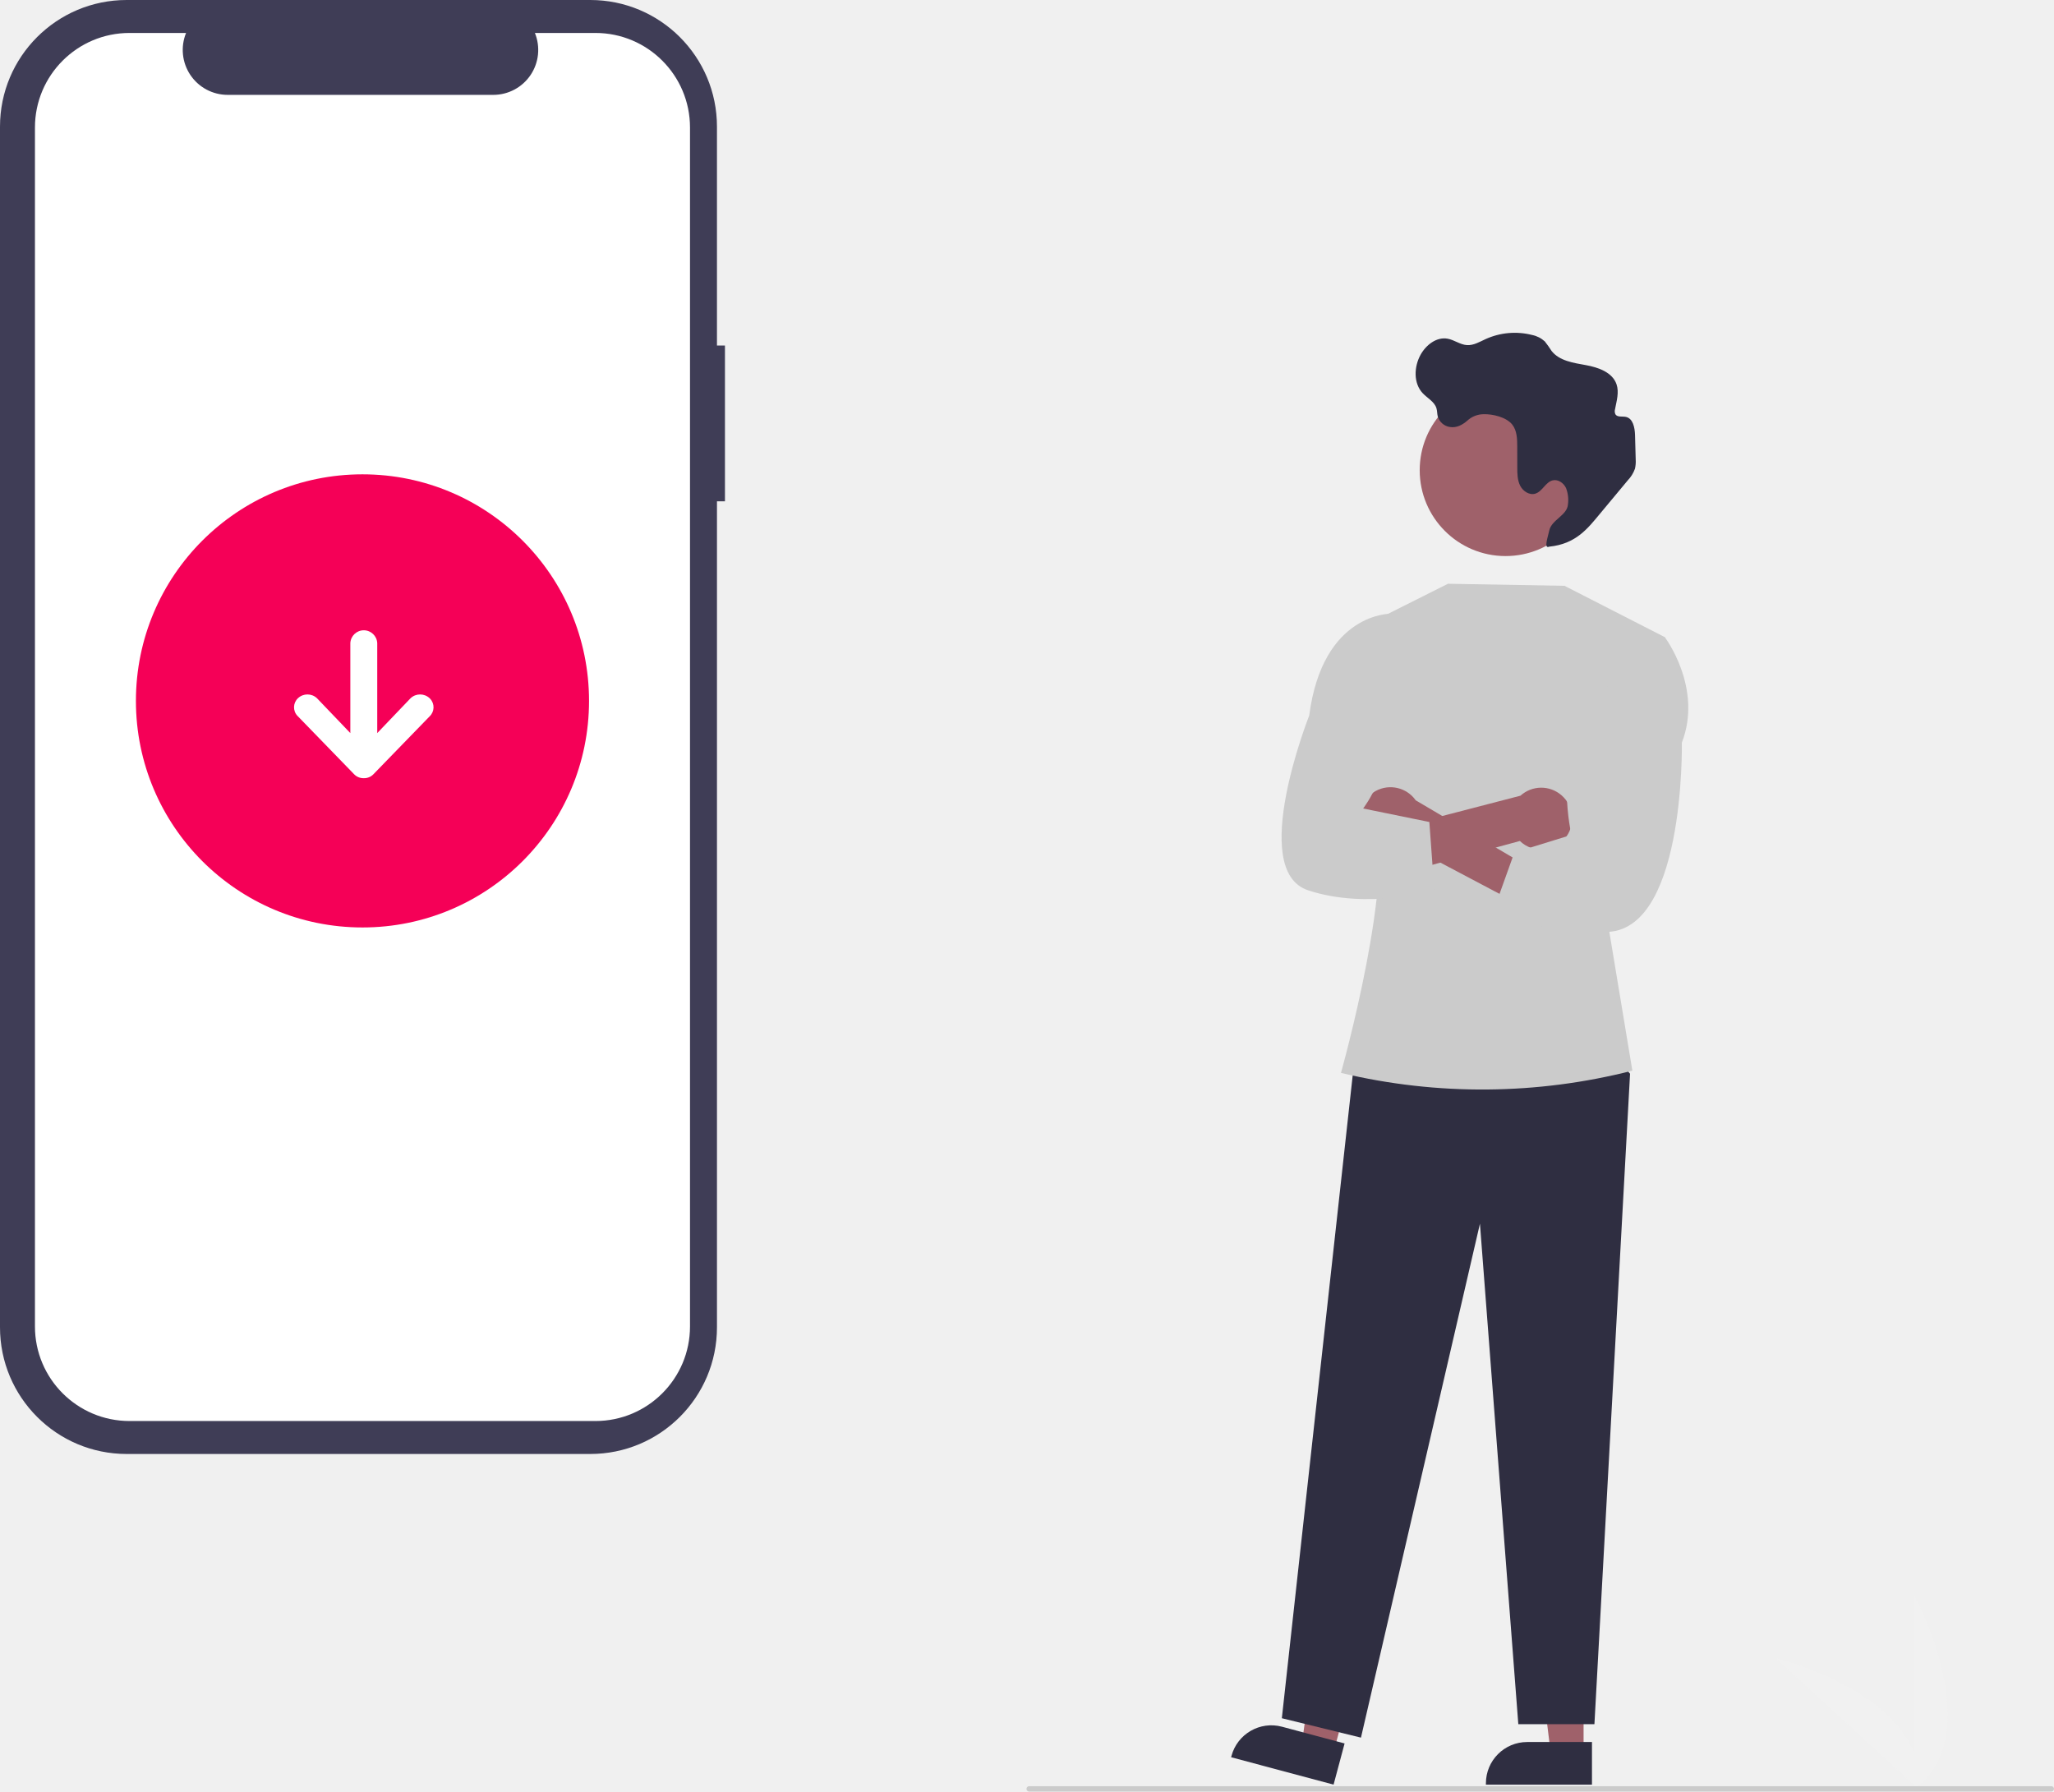
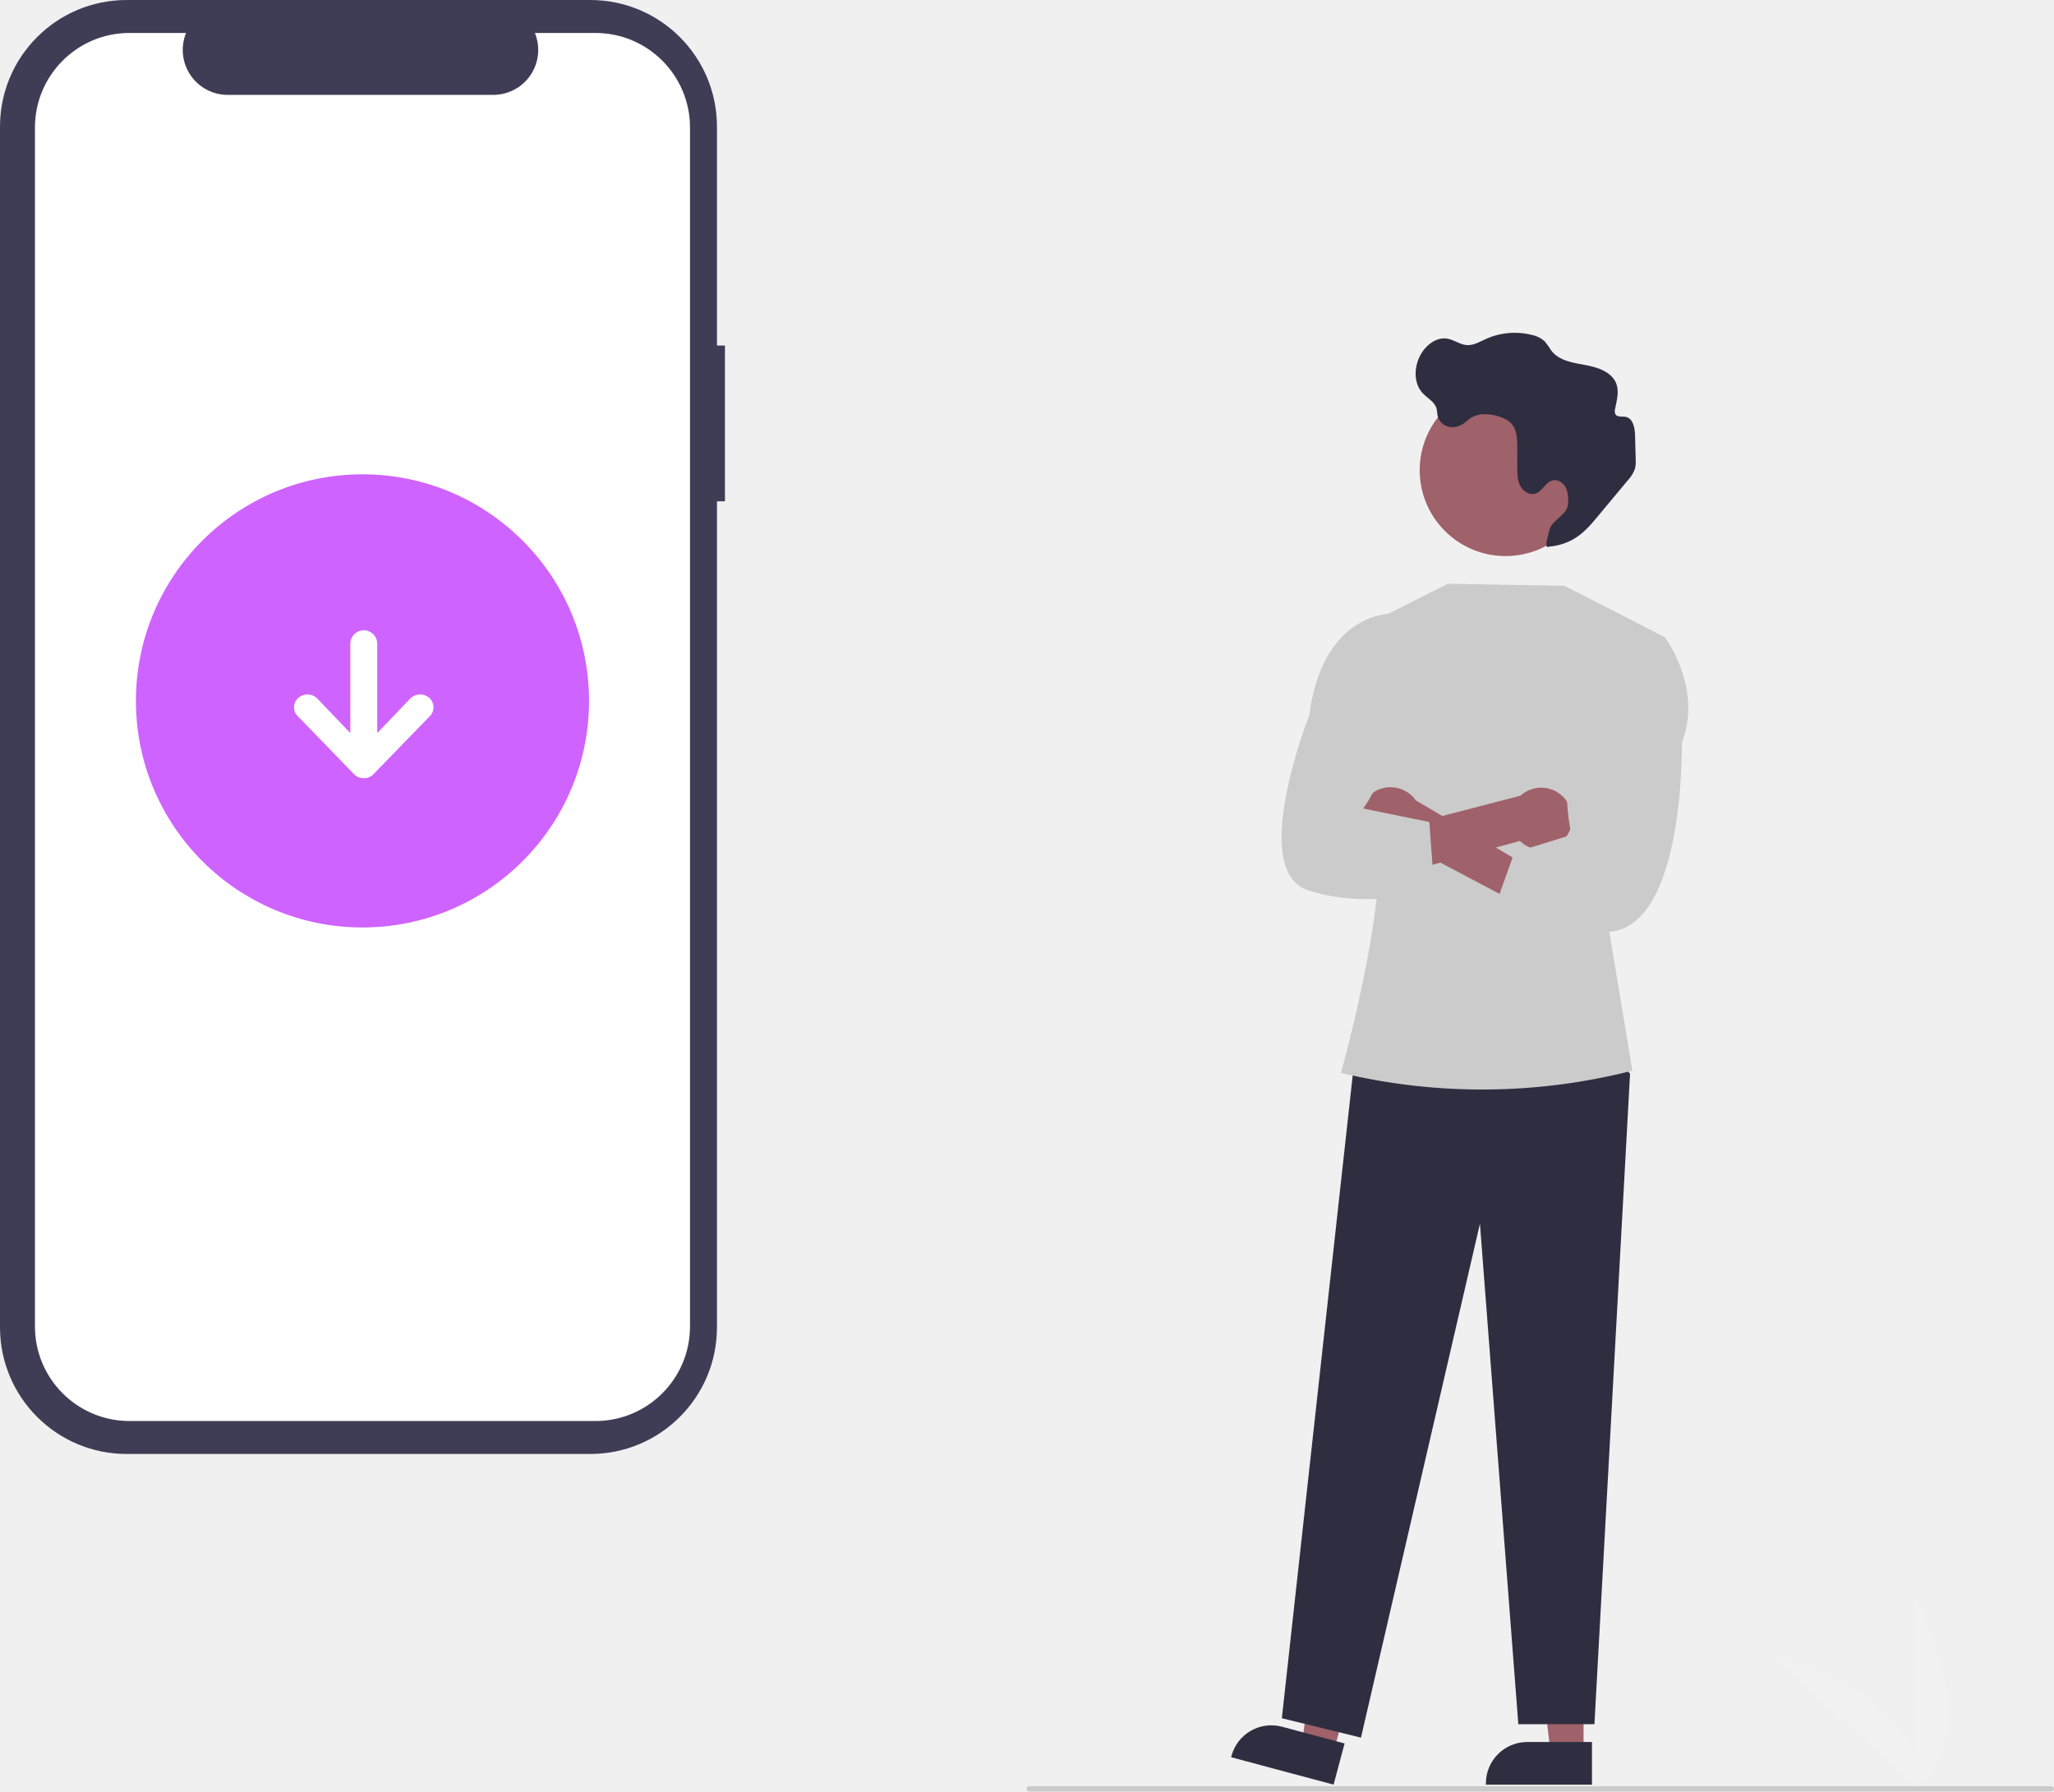
<svg xmlns="http://www.w3.org/2000/svg" data-name="Layer 1" width="765.6" height="667.744" viewBox="0 0 765.6 667.744">
  <path d="M930.662,783.113v-72.34S958.854,762.059,930.662,783.113Z" transform="translate(-217.2001 -116.128)" fill="#f1f1f1" />
  <path d="M932.404,783.1l-53.29-48.921S935.959,748.094,932.404,783.1Z" transform="translate(-217.2001 -116.128)" fill="#f1f1f1" />
  <path d="M487.417,244.909h-2.978V163.339A47.211,47.211,0,0,0,437.229,116.128H264.411a47.211,47.211,0,0,0-47.211,47.211V610.84a47.211,47.211,0,0,0,47.211,47.211H437.229a47.211,47.211,0,0,0,47.211-47.211v-307.868h2.978Z" transform="translate(-217.2001 -116.128)" fill="#3f3d56" />
  <path d="M439.134,128.411H416.575a16.75,16.75,0,0,1-15.508,23.076H302.062a16.75,16.75,0,0,1-15.508-23.076H265.483A35.256,35.256,0,0,0,230.227,163.667V610.512a35.256,35.256,0,0,0,35.256,35.256H439.134a35.256,35.256,0,0,0,35.256-35.256h0V163.667A35.256,35.256,0,0,0,439.134,128.411Z" transform="translate(-217.2001 -116.128)" fill="#fff" />
-   <circle id="b5dcbba4-f290-467d-a612-e64d8f6895fb" data-name="Ellipse 44" cx="135.108" cy="261.234" r="84.446" fill="#f50057" />
+   <circle id="b5dcbba4-f290-467d-a612-e64d8f6895fb" data-name="Ellipse 44" cx="135.108" cy="261.234" r="84.446" fill="#cf63ff" />
  <path d="M377.332,383.132l-21,21.63a4.774,4.774,0,0,1-3.5,1.41h-.07a4.814,4.814,0,0,1-3.51-1.41l-20.99-21.63c-.07-.08-.15-.15-.22-.22a4.641,4.641,0,0,1,.22-6.55,5.169,5.169,0,0,1,7.08,0l12.44,13v-33.52a5.02,5.02,0,0,1,10.03,0v33.52l12.43-13a5.181,5.181,0,0,1,7.09,0c.07.07.14.14.22.22A4.65,4.65,0,0,1,377.332,383.132Z" transform="translate(-217.2001 -116.128)" fill="#fff" />
  <polygon points="590.258 653.281 577.998 653.28 572.166 605.992 590.26 605.993 590.258 653.281" fill="#9f616a" />
  <path d="M810.585,781.293l-39.531-.001v-.5a15.387,15.387,0,0,1,15.386-15.386h.001l24.144.001Z" transform="translate(-217.2001 -116.128)" fill="#2f2e41" />
  <polygon points="497.121 652.877 485.277 649.71 491.857 602.52 509.337 607.194 497.121 652.877" fill="#9f616a" />
  <path d="M714.272,781.293l-38.189-10.212.129-.483A15.387,15.387,0,0,1,695.051,759.708l.001 0,23.325,6.237Z" transform="translate(-217.2001 -116.128)" fill="#2f2e41" />
  <polygon points="597.311 388.269 607.58 400.199 594.299 642.642 565.931 642.642 551.628 456.091 507.282 647.645 477.79 640.412 504.606 397.113 597.311 388.269" fill="#2f2e41" />
  <path d="M728.662,347.872l28.246-14.167,43.437.764,37.38,19.127L816.457,459.809l9.187,55.38-0,0a226.532,226.532,0,0,1-108.335.892l-.284-.068s21.114-74.916,12.126-97.779Z" transform="translate(-217.2001 -116.128)" fill="#cbcbcb" />
  <path d="M810.378,291.264a32.002,32.002,0,1,0,0,.237Q810.378,291.382,810.378,291.264Z" transform="translate(-217.2001 -116.128)" fill="#9f616a" />
  <path d="M764.045,272.978a9.079,9.079,0,0,1,6.117-2.468c3.419-.111,8.542,1.103,10.722,3.883,1.752,2.234,1.836,5.307,1.843,8.147l.018,7.836c.005,2.318.034,4.735,1.087,6.801s3.471,3.634,5.68,2.93c2.62-.835,3.772-4.318,6.45-4.944,2.011-.47,4.077.999,4.956,2.868a12.439,12.439,0,0,1,.716,6.086c-.253,4.103-6.138,5.731-6.971,9.756-.482,2.329-2.169,6.973,0,6,10-1,14.389-6.841,18.966-12.339l10.323-12.401a12.121,12.121,0,0,0,2.659-4.302,11.951,11.951,0,0,0,.273-3.431q-.084-4.623-.251-9.244c-.097-2.692-.774-6.088-3.41-6.641-1.371-.288-3.185.214-3.91-.985a2.721,2.721,0,0,1-.124-1.911c.582-3.076,1.564-6.294.551-9.257-1.527-4.468-6.785-6.302-11.431-7.145s-9.862-1.568-12.778-5.282a40.501,40.501,0,0,0-2.536-3.565,9.956,9.956,0,0,0-4.755-2.398,26.279,26.279,0,0,0-17.28,1.534c-2.247,1.026-4.505,2.407-6.97,2.25-2.561-.162-4.748-1.965-7.276-2.403-4.084-.708-7.988,2.351-10,5.975-2.494,4.49-2.722,10.638.8,14.375,1.757,1.864,4.38,3.145,5.109,5.601.297 1.0.228,2.076.491,3.086a5.57,5.57,0,0,0,4.489,3.884C760.098,275.679,762.21,274.535,764.045,272.978Z" transform="translate(-217.2001 -116.128)" fill="#2f2e41" />
  <path d="M724.764,425.313a11.462,11.462,0,0,0,16.65,5.627l57.353,30.318,1.857-13.971L744.895,414.424a11.524,11.524,0,0,0-20.131,10.889Z" transform="translate(-217.2001 -116.128)" fill="#9f616a" />
  <path d="M801.192,427.728a11.462,11.462,0,0,1-17.478,1.848L721.117,446.61l.545-17.738,62.269-16.174a11.524,11.524,0,0,1,17.261,15.03Z" transform="translate(-217.2001 -116.128)" fill="#9f616a" />
  <path d="M825.519,354.36l12.205-.765s14.29,18.855,6.364,39.316c0,0,1.373,73.499-30.276,70.48s-41.65-3.019-41.65-3.019l9.5-26.5,21.253-6.562s-6.55-28.894,5.849-40.916Z" transform="translate(-217.2001 -116.128)" fill="#cbcbcb" />
  <path d="M737.387,353.715l-1.725-8.843s-25.44-.598-30.47,37.951c0,0-22.877,57.692-.454,65.121s47.089,0,47.089,0l-1.858-25.442-24.673-5.035s12.745-16.489,5.805-30.792Z" transform="translate(-217.2001 -116.128)" fill="#cbcbcb" />
  <path d="M981.8,783.872h-381a1,1,0,0,1,0-2h381a1,1,0,0,1,0,2Z" transform="translate(-217.2001 -116.128)" fill="#cbcbcb" />
</svg>
